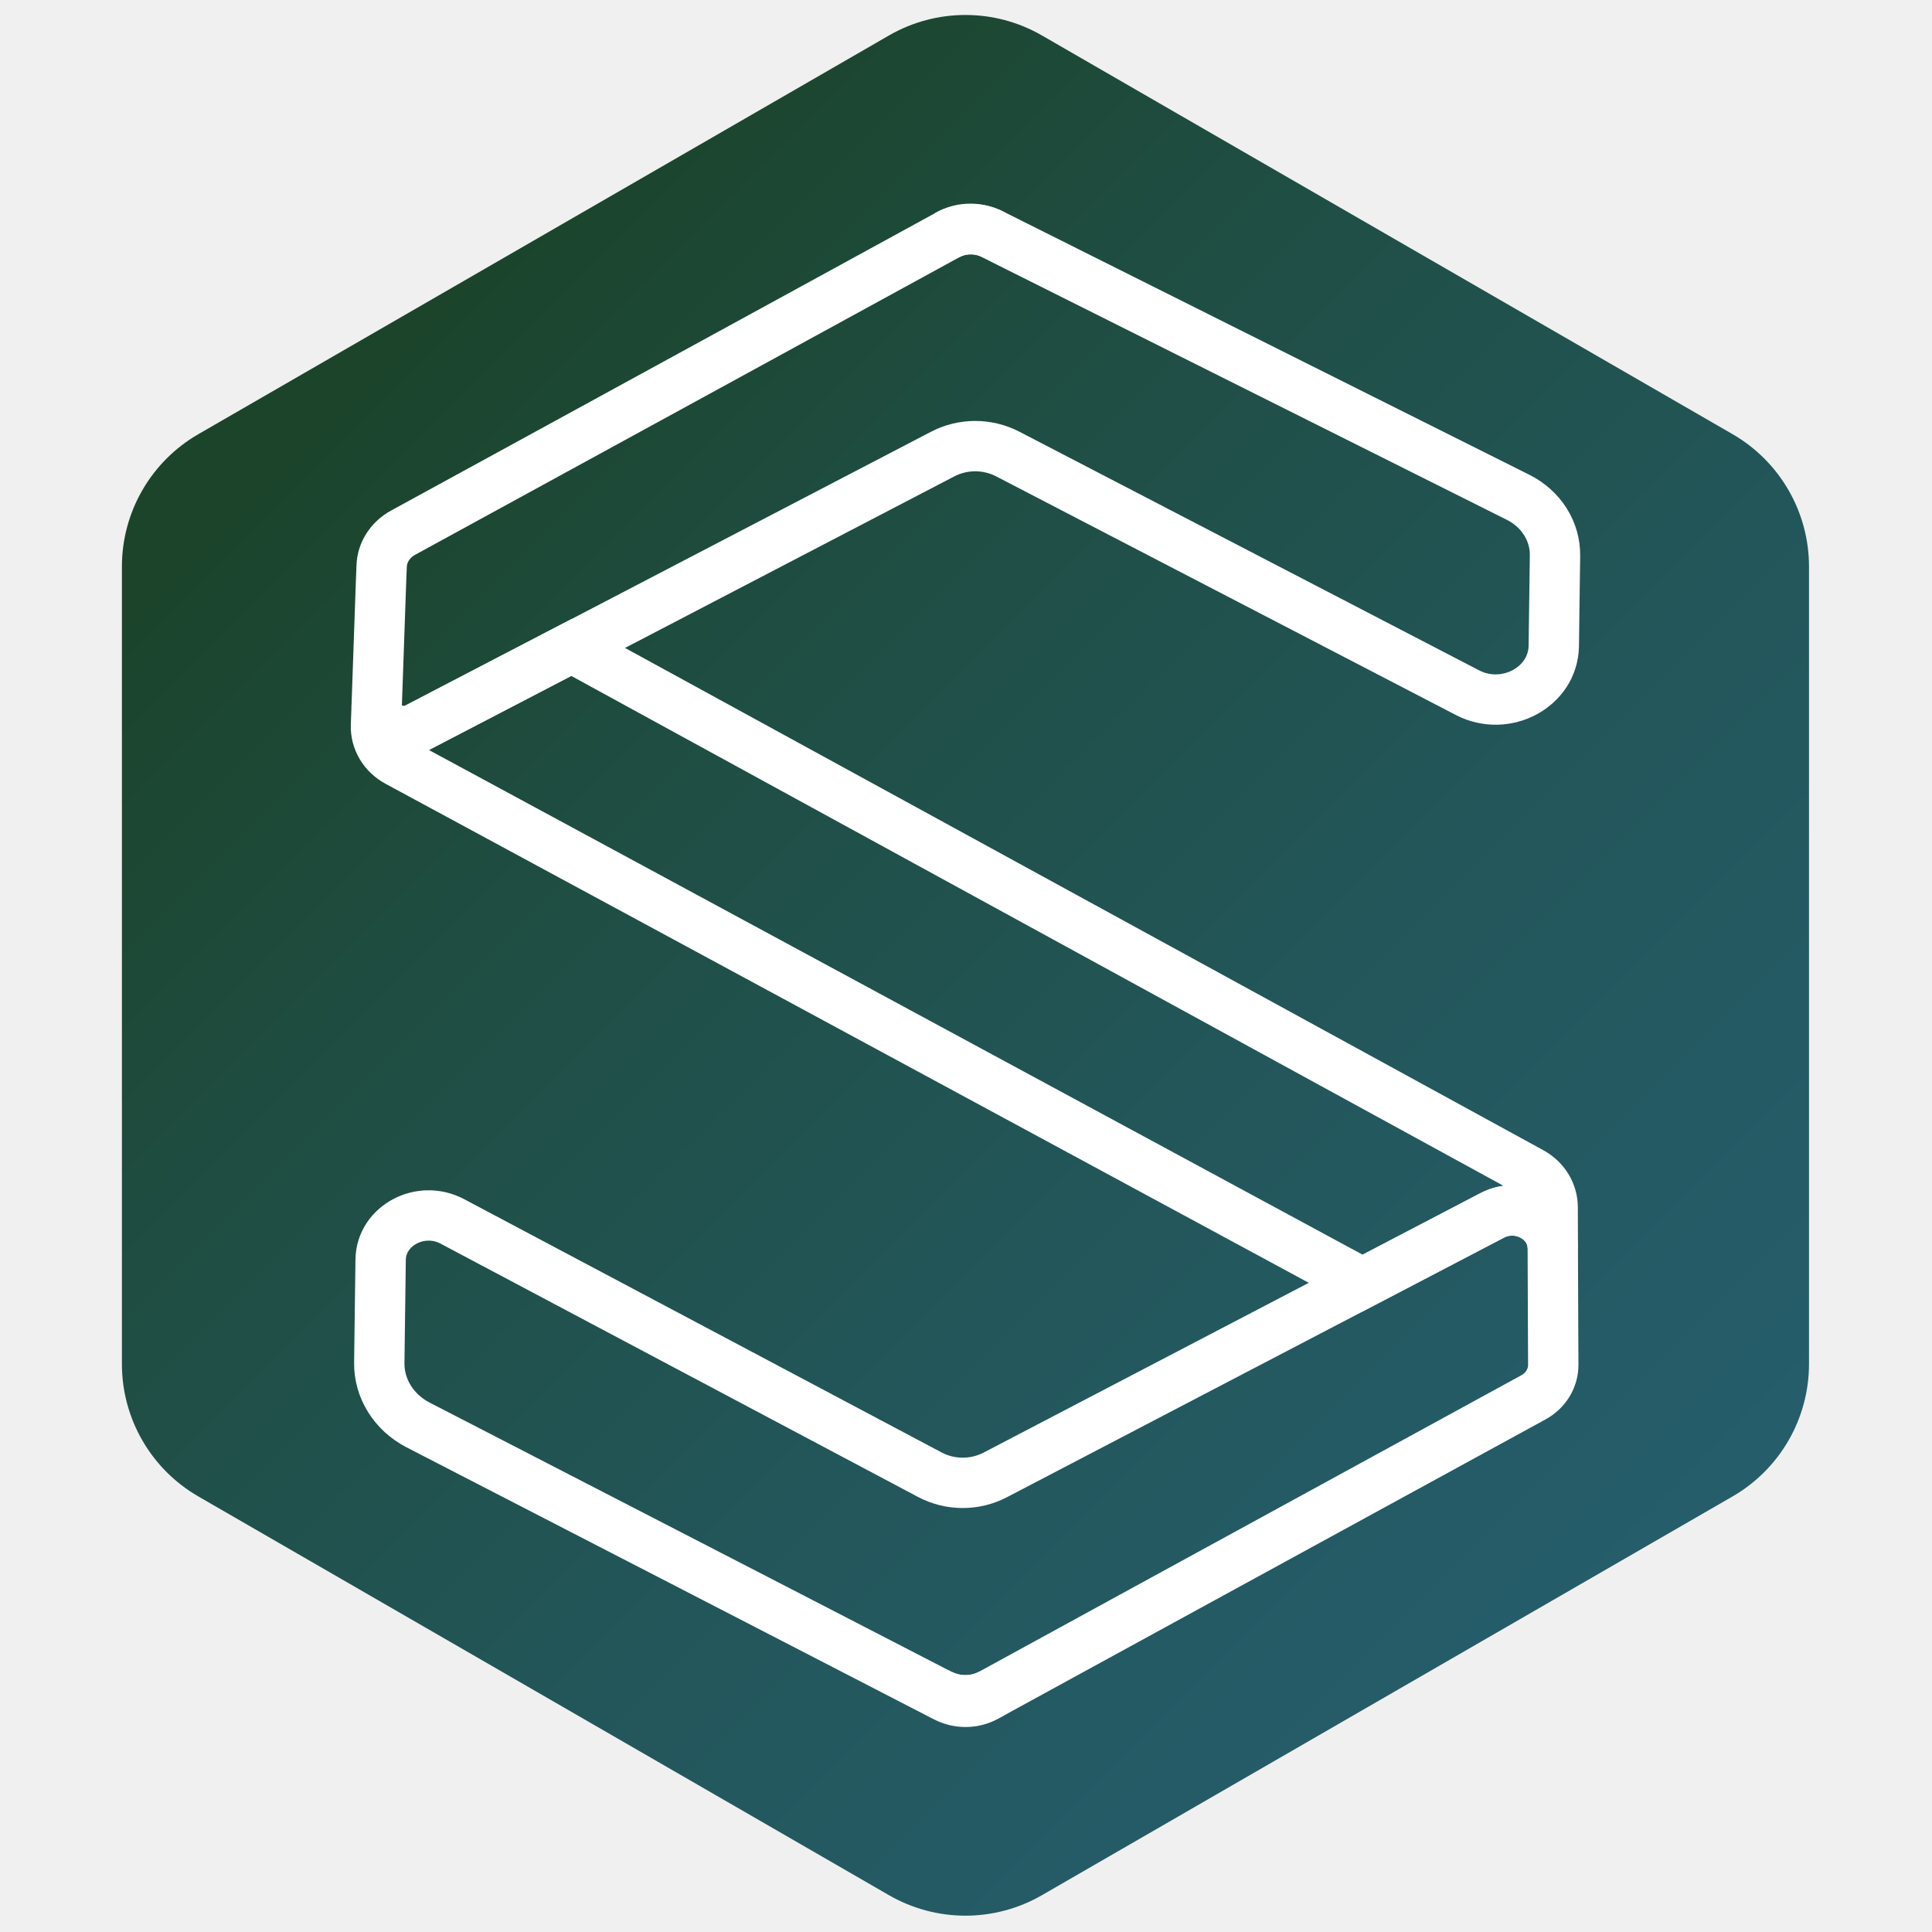
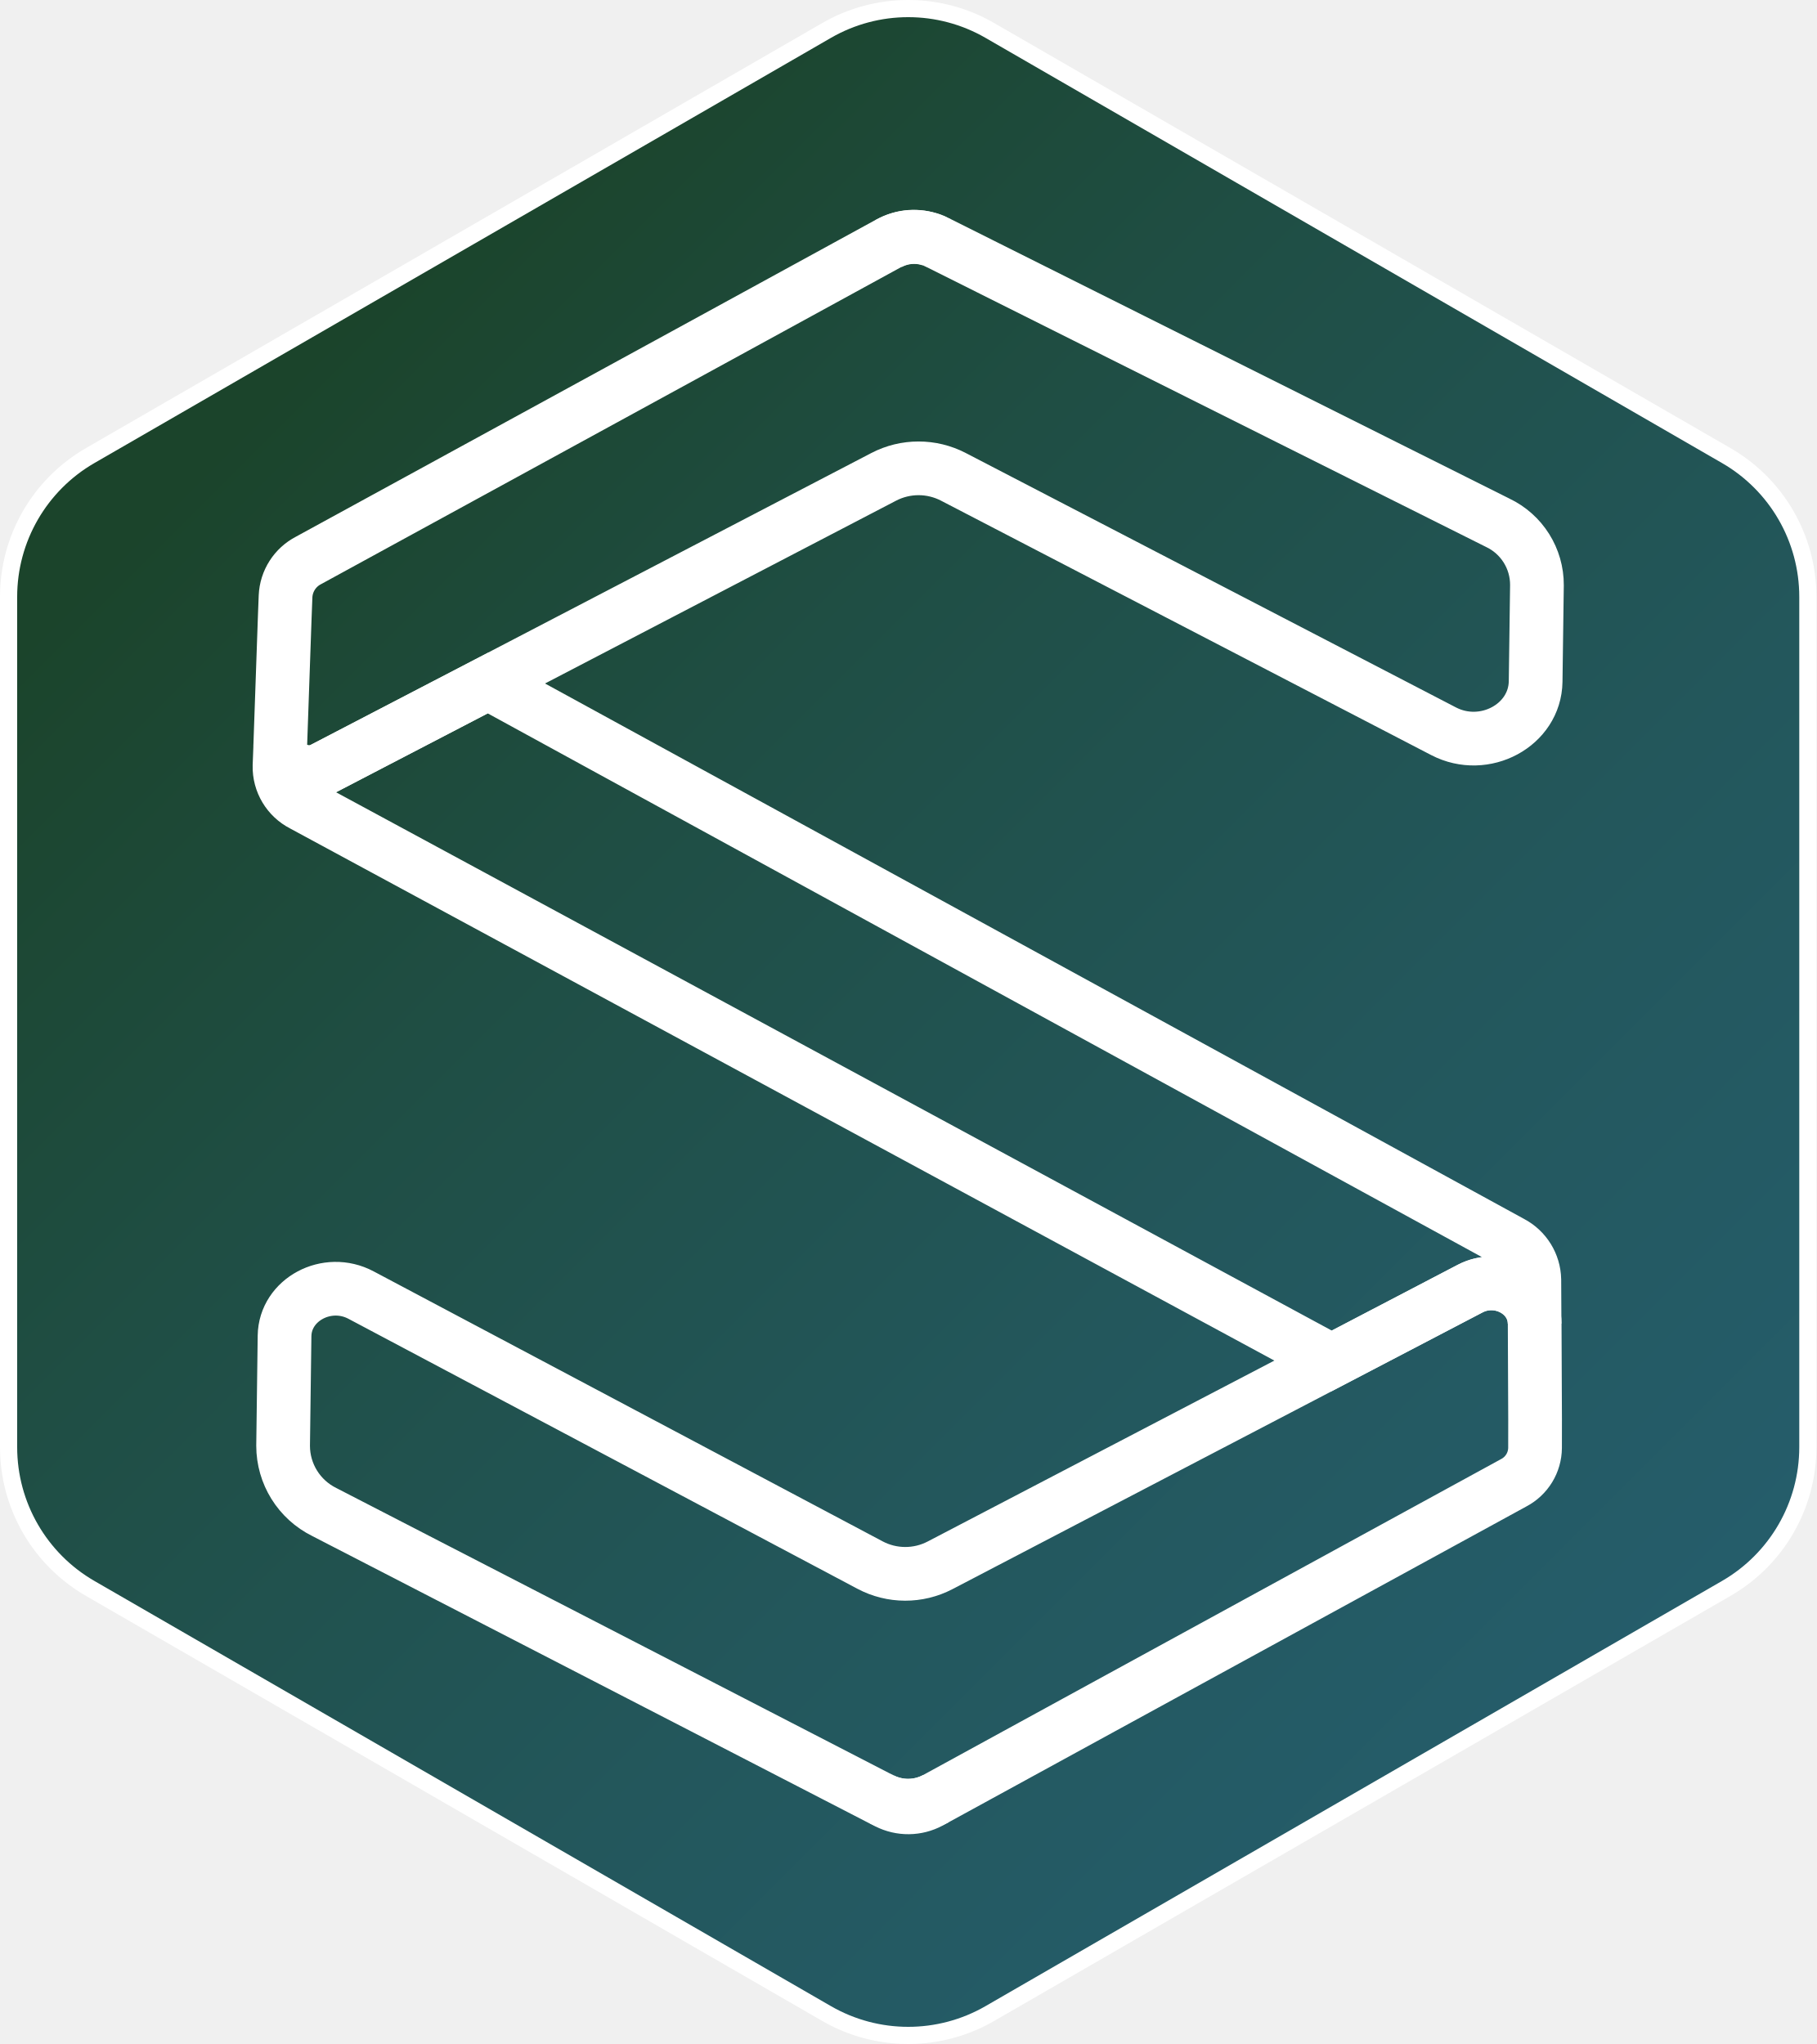
- <svg xmlns="http://www.w3.org/2000/svg" version="1.1" id="Layer_1" x="0px" y="0px" viewBox="0 0 600 600" style="enable-background:new 0 0 600 600;" xml:space="preserve">
-   <style type="text/css">
- 	.st0{fill:none;stroke:#FFFFFF;stroke-width:15.636;stroke-miterlimit:10;}
- 	.st1{fill:url(#SVGID_1_);}
- 	.st2{fill:none;stroke:#FFFFFF;stroke-width:7.572;stroke-miterlimit:10;}
- 	.st3{fill:url(#SVGID_2_);}
- 	.st4{fill:#1B442B;}
- 	.st5{fill:#265F70;}
- </style>
-   <linearGradient id="SVGID_1_" gradientUnits="userSpaceOnUse" x1="115.862" y1="115.817" x2="620.438" y2="620.394">
-     <stop offset="0" style="stop-color:#1B442B" />
-     <stop offset="0.226" style="stop-color:#1F4E44" />
-     <stop offset="0.506" style="stop-color:#23575C" />
-     <stop offset="0.765" style="stop-color:#255D6B" />
-     <stop offset="0.98" style="stop-color:#265F70" />
-   </linearGradient>
-   <path class="st1" d="M538.06,134.83L323.58,11.01c-14.7-8.48-32.8-8.48-47.5,0L61.61,134.83c-14.7,8.48-23.75,24.16-23.75,41.13  l0,247.65c0,16.97,9.05,32.65,23.75,41.13l214.47,123.83c14.7,8.48,32.8,8.48,47.5,0l214.47-123.83  c14.7-8.48,23.75-24.16,23.75-41.13l0-247.65C561.81,159,552.75,143.32,538.06,134.83z" />
-   <g>
-     <path class="st0" d="M482.23,387.62c-0.04-8.96-10.37-14.56-18.75-10.21l-40.38,21.09l-299.6-161.94   c-4.32-2.32-6.89-6.64-6.74-11.28l0.23-6.03c0,5.92,6.85,9.74,12.44,6.82l48.07-25.02l298.03,163.01c4.1,2.25,6.62,6.32,6.66,10.78   L482.23,387.62z" />
-     <path class="st0" d="M307.89,525.98l-1.68,0.93c-3.83,2.11-8.57,2.14-12.48,0.14l-1.49-0.79   C297.14,528.73,303.11,528.62,307.89,525.98z" />
-     <path class="st0" d="M482.38,423.81c0.04,4.18-2.33,8.07-6.2,10.17L356.5,499.39l-48.61,26.59c-4.78,2.64-10.76,2.75-15.65,0.29   c-0.08,0-0.11-0.04-0.19-0.07l-56.91-29.37l-105.33-54.31c-7.5-3.89-12.13-11.28-12.02-19.31l0.42-32.01   c0.15-10.56,12.4-17.13,22.28-11.88l148.23,78.64c6.37,3.38,14,3.41,20.4,0.07l113.98-59.51l40.38-21.09   c8.38-4.35,18.72,1.25,18.75,10.21l0.11,27.84L482.38,423.81z" />
-     <path class="st0" d="M482.92,172.58l-0.38,28.05c-0.19,12.74-14.89,20.66-26.79,14.49L313,141.02c-6.36-3.3-13.94-3.3-20.3,0.02   l-115.2,60.02l-48.07,25.02c-5.59,2.93-12.44-0.89-12.44-6.82v-0.25l1.3-37.11l0.23-6c0.11-4.35,2.68-8.31,6.7-10.49l115.28-63.02   l53.7-29.37c3.79-2.07,8.38-2.39,12.44-0.96c0.27,0.11,0.54,0.21,0.8,0.32c0.27,0.11,0.54,0.25,0.8,0.39l43.06,21.55l120.18,60.13   C478.63,158.02,483.03,165.02,482.92,172.58z" />
-     <path class="st0" d="M306.63,72.05c-4.06-1.43-8.65-1.11-12.44,0.96l0.38-0.21C298.25,70.77,302.73,70.52,306.63,72.05z" />
-     <path class="st0" d="M308.24,72.77c-0.27-0.14-0.54-0.29-0.8-0.39c0.15,0.04,0.31,0.11,0.42,0.18L308.24,72.77z" />
+ <svg xmlns="http://www.w3.org/2000/svg" viewBox="0 0 528.94 595.3">
+   <defs>
+     <style>.cls-1,.cls-2{stroke:#fff;stroke-miterlimit:10;}.cls-1{stroke-width:5px;fill:url(#linear-gradient);}.cls-2{fill:none;stroke-width:15.64px;}</style>
+     <linearGradient id="linear-gradient" x1="80.5" y1="113.68" x2="585.07" y2="618.25" gradientUnits="userSpaceOnUse">
+       <stop offset="0" stop-color="#1b442b" />
+       <stop offset="0.23" stop-color="#1f4e44" />
+       <stop offset="0.51" stop-color="#23575c" />
+       <stop offset="0.77" stop-color="#255d6b" />
+       <stop offset="0.98" stop-color="#265f70" />
+     </linearGradient>
+   </defs>
+   <g id="Layer_2" data-name="Layer 2">
+     <g id="Layer_1-2" data-name="Layer 1">
+       <path class="cls-1" d="M502.69,132.69,288.22,8.86a47.52,47.52,0,0,0-47.5,0L26.25,132.69A47.48,47.48,0,0,0,2.5,173.82V421.48a47.5,47.5,0,0,0,23.75,41.13L240.72,586.44a47.52,47.52,0,0,0,47.5,0L502.69,462.61a47.5,47.5,0,0,0,23.75-41.13V173.82A47.48,47.48,0,0,0,502.69,132.69Z" />
+       <path class="cls-2" d="M446.86,385.48c0-9-10.37-14.56-18.75-10.2l-40.38,21.09-299.6-162a12.36,12.36,0,0,1-6.74-11.27l.23-6c0,5.92,6.85,9.74,12.44,6.81l48.07-25,298,163a12.48,12.48,0,0,1,6.66,10.78Z" />
+       <path class="cls-2" d="M272.53,523.84l-1.69.93a13.41,13.41,0,0,1-12.47.14l-1.5-.79A17,17,0,0,0,272.53,523.84Z" />
+       <path class="cls-2" d="M447,421.67a11.58,11.58,0,0,1-6.2,10.17L321.14,497.25l-48.61,26.59a17,17,0,0,1-15.66.28.4.4,0,0,1-.19-.07l-56.91-29.37L94.44,440.37a21.53,21.53,0,0,1-12-19.31l.42-32c.15-10.56,12.4-17.13,22.27-11.88l148.23,78.64a21.9,21.9,0,0,0,20.4.06l114-59.5,40.38-21.09c8.38-4.36,18.72,1.25,18.75,10.2l.12,27.84Z" />
+       <path class="cls-2" d="M447.55,170.44l-.38,28.05c-.19,12.74-14.89,20.66-26.79,14.49l-142.75-74.1a22,22,0,0,0-20.3,0l-115.2,60-48.07,25c-5.59,2.93-12.44-.89-12.44-6.81v-.25l1.3-37.12.23-6a12.4,12.4,0,0,1,6.7-10.49l115.28-63,53.7-29.37a15.44,15.44,0,0,1,12.44-1l.8.32a6.63,6.63,0,0,1,.8.4l43.06,21.55,120.18,60.13A20,20,0,0,1,447.55,170.44Z" />
+       <path class="cls-2" d="M271.27,69.91a15.44,15.44,0,0,0-12.44,1l.38-.22A14.31,14.31,0,0,1,271.27,69.91Z" />
+       <path class="cls-2" d="M272.87,70.63a6.63,6.63,0,0,0-.8-.4,1.61,1.61,0,0,1,.42.18Z" />
+     </g>
  </g>
</svg>
